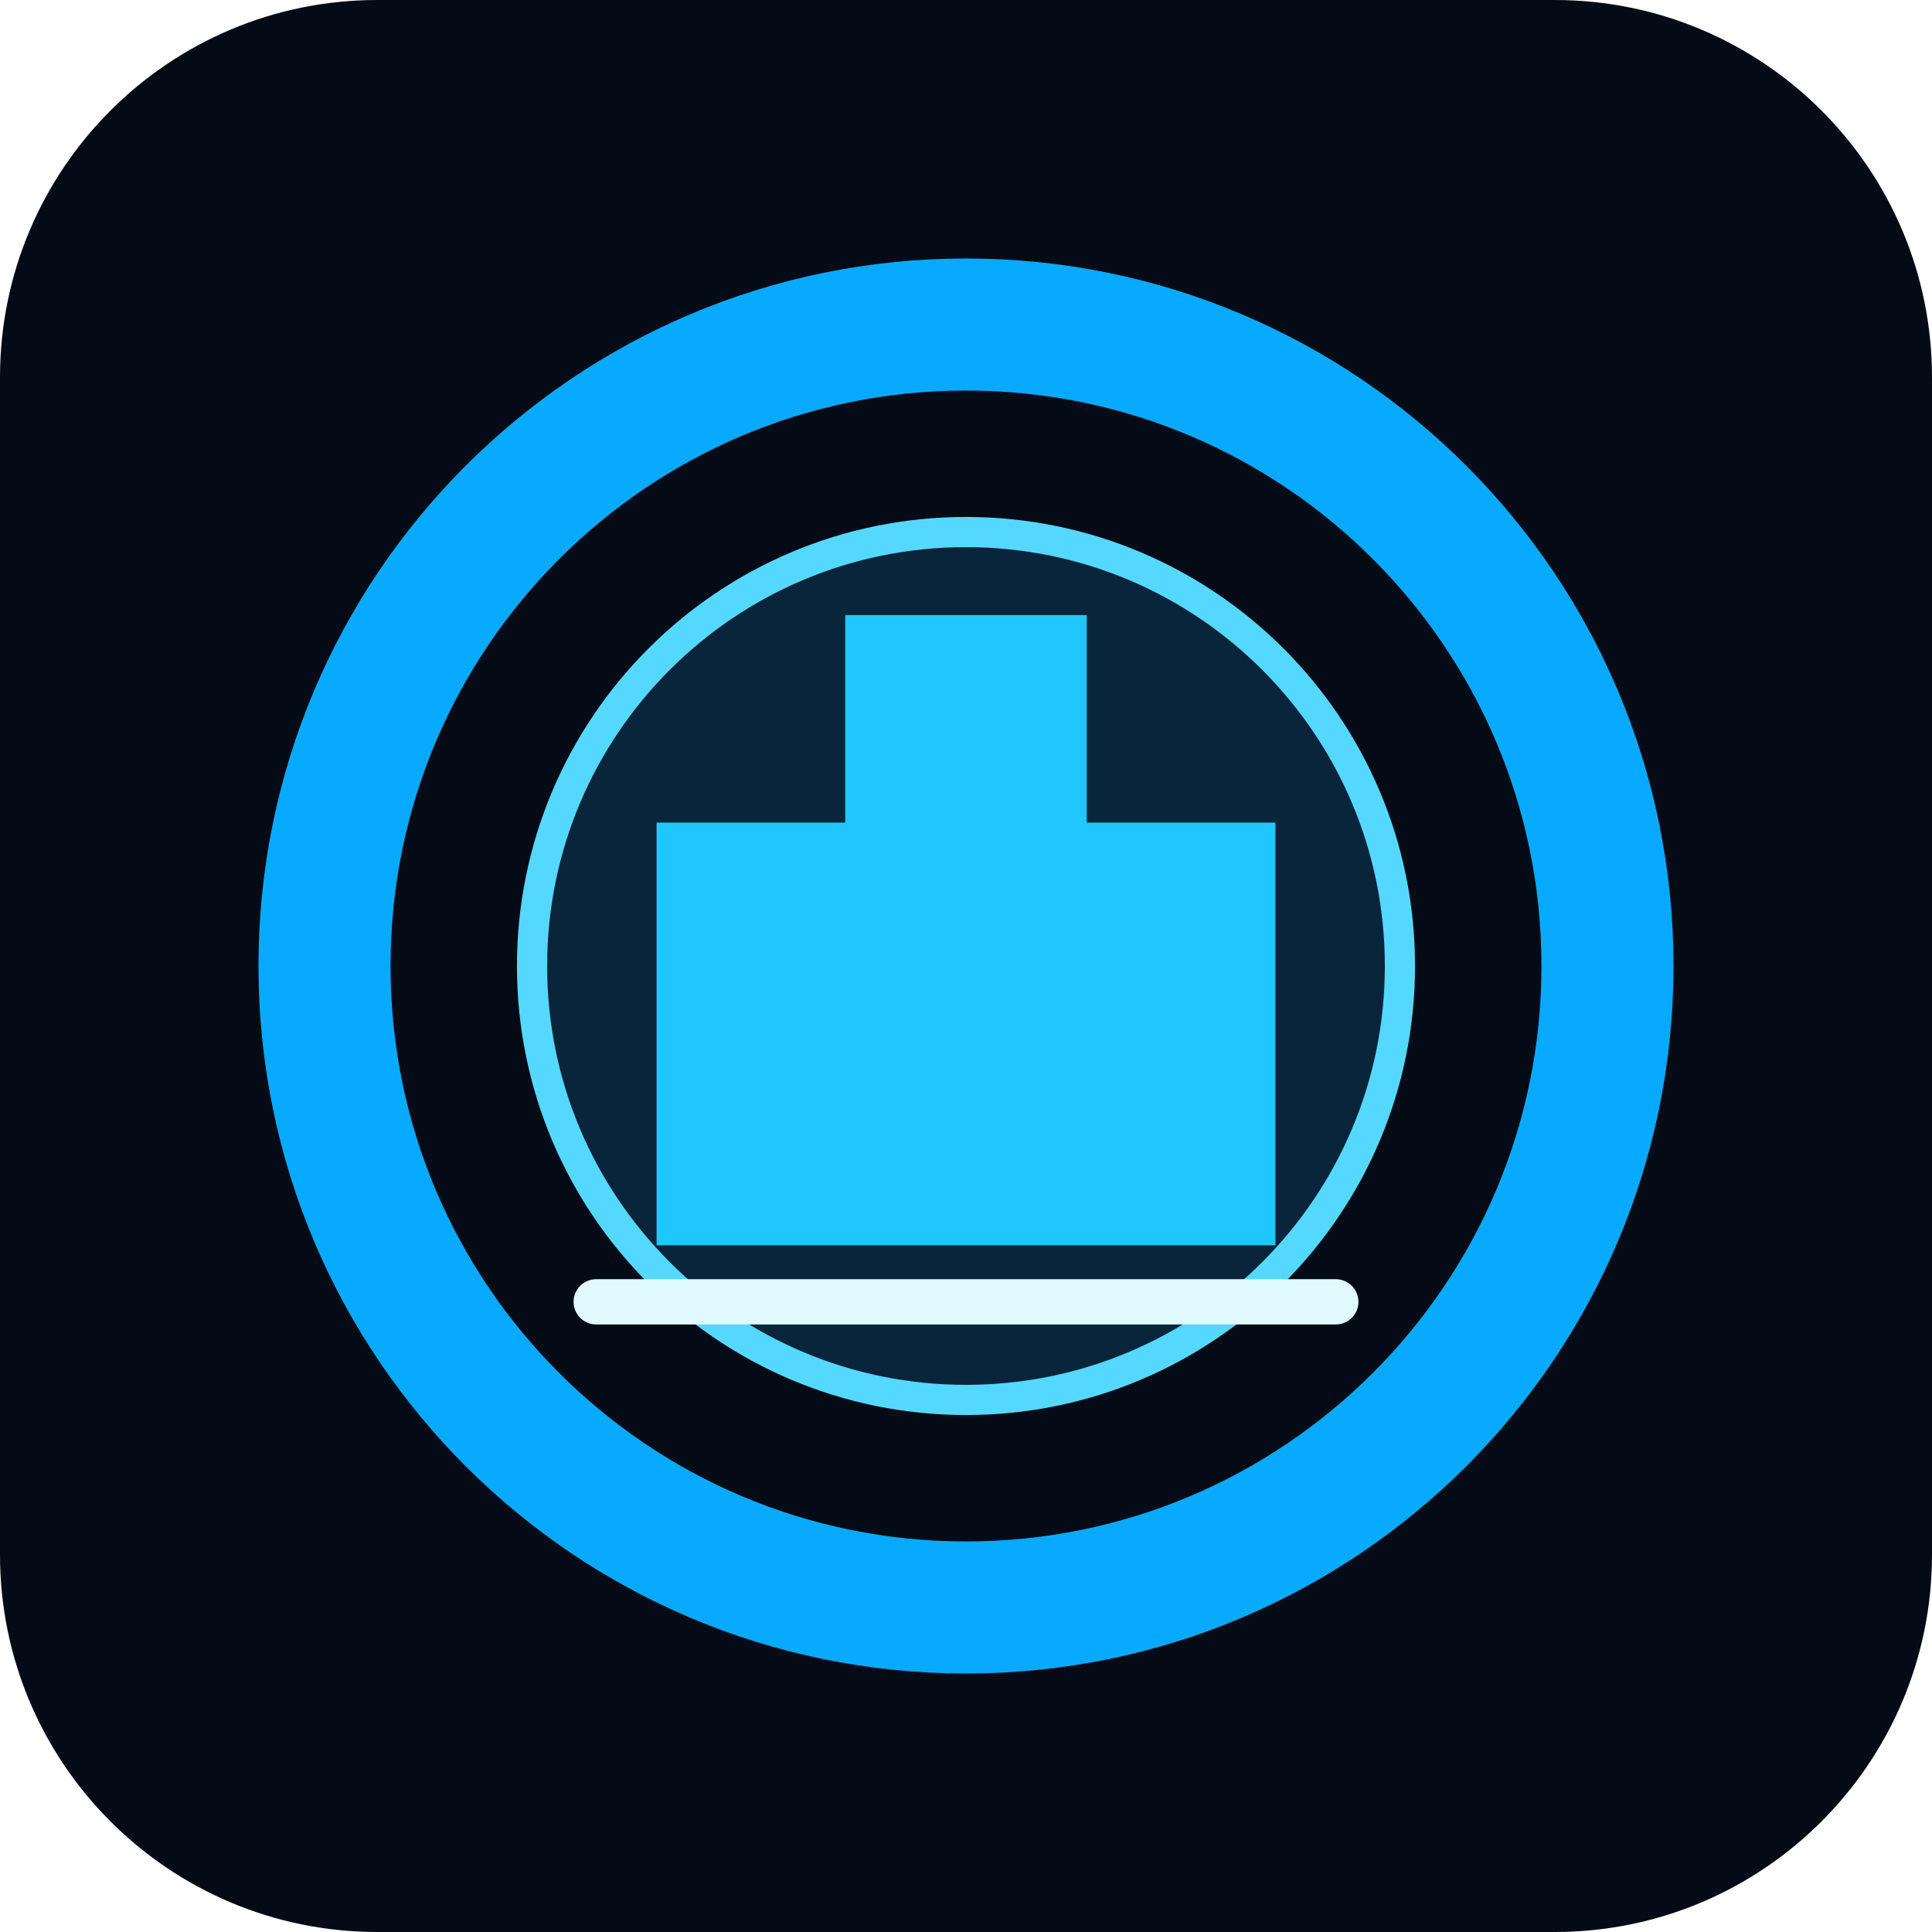
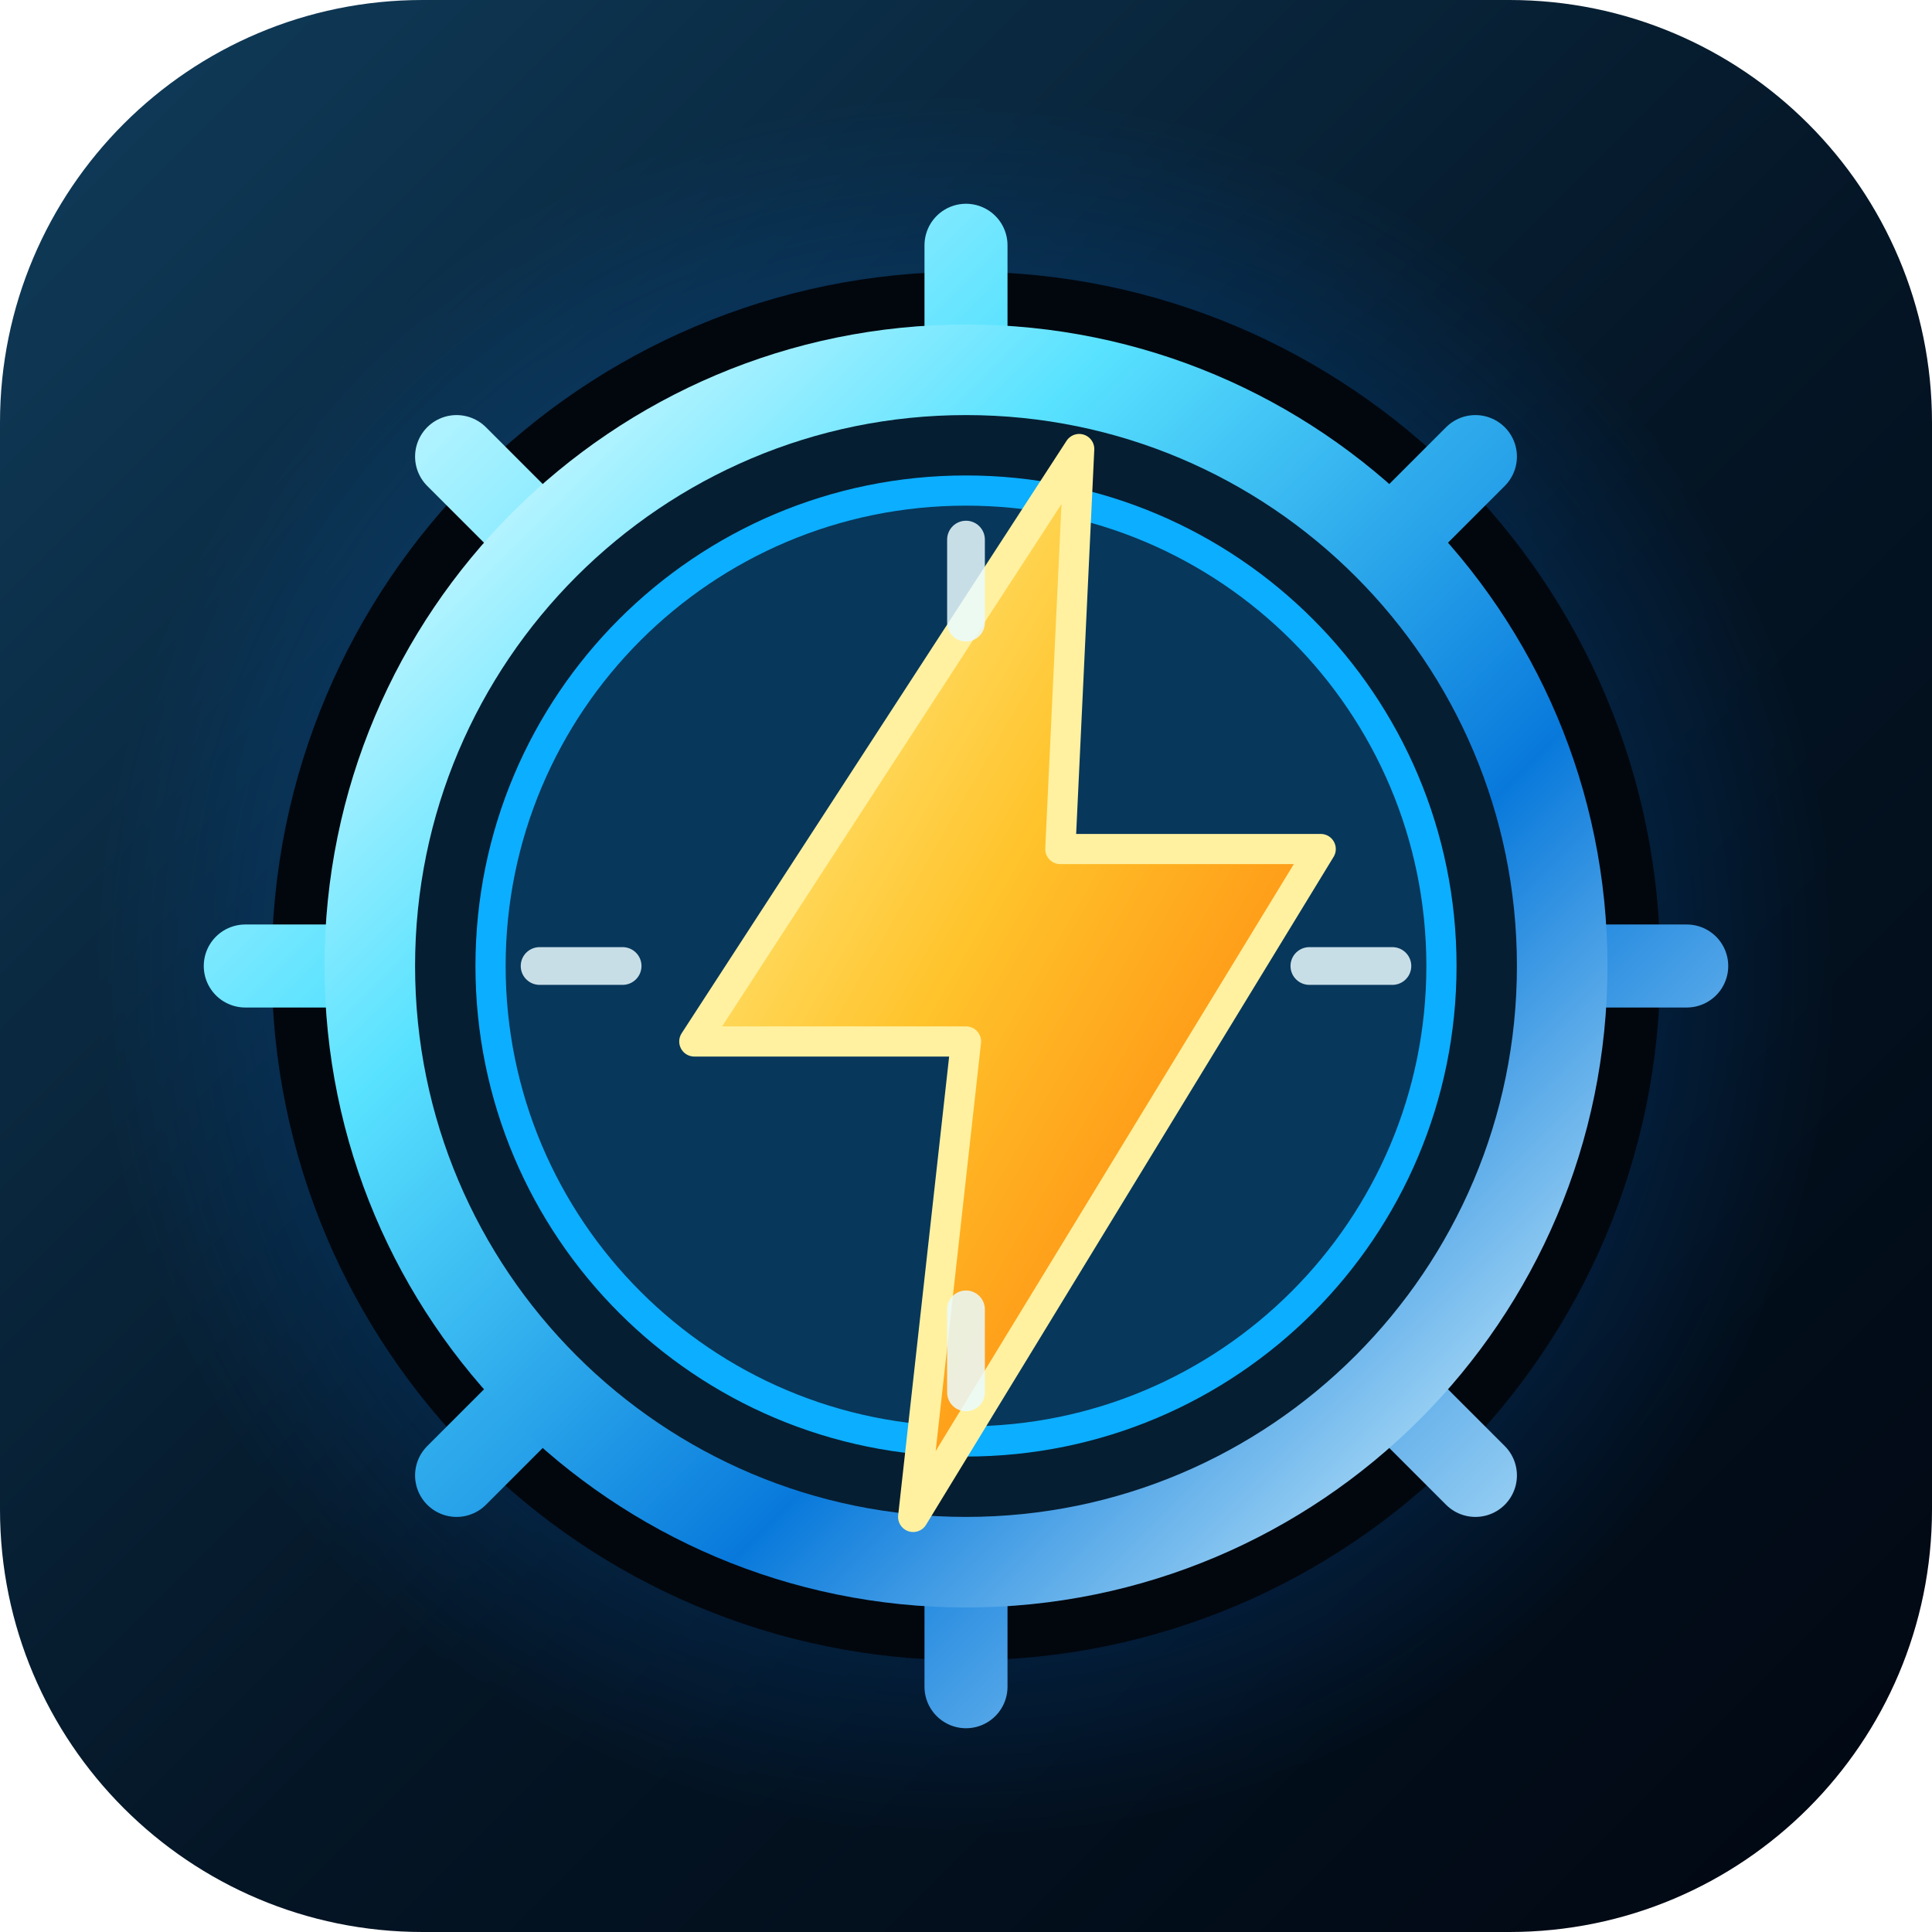
<svg xmlns="http://www.w3.org/2000/svg" viewBox="0 0 512 512">
-   <rect width="512" height="512" rx="100" fill="#030b16" />
-   <circle cx="256" cy="256" r="170" fill="none" stroke="#08aaff" stroke-width="35" />
-   <circle cx="256" cy="256" r="115" fill="#09253b" stroke="#55d8ff" stroke-width="8" />
-   <path d="M174 330V218h50v-55h64v55h50v112z" fill="#20c7ff" />
-   <path d="M158 345h196" stroke="#e0faff" stroke-width="12" stroke-linecap="round" />
+   <defs>
+     <linearGradient id="bg" x1="0" y1="0" x2="1" y2="1">
+       <stop stop-color="#103d5c" />
+       <stop offset=".55" stop-color="#041525" />
+       <stop offset="1" stop-color="#010711" />
+     </linearGradient>
+     <linearGradient id="metal" x1="0" y1="0" x2="1" y2="1">
+       <stop stop-color="#f2ffff" />
+       <stop offset=".3" stop-color="#59e2ff" />
+       <stop offset=".65" stop-color="#0879db" />
+       <stop offset="1" stop-color="#dffaff" />
+     </linearGradient>
+     <linearGradient id="bolt" x1="0" y1="0" x2="1" y2="1">
+       <stop stop-color="#fff9a4" />
+       <stop offset=".45" stop-color="#ffc32b" />
+       <stop offset="1" stop-color="#ff6a00" />
+     </linearGradient>
+     <radialGradient id="glow">
+       <stop stop-color="#007fff" stop-opacity=".55" />
+       <stop offset="1" stop-color="#007fff" stop-opacity="0" />
+     </radialGradient>
+   </defs>
+   <rect width="512" height="512" rx="112" fill="url(#bg)" />
+   <circle cx="256" cy="256" r="230" fill="url(#glow)" />
+   <circle cx="256" cy="256" r="170" fill="#04101d" stroke="#02070e" stroke-width="28" />
+   <path d="M256 65v34M256 413v34M65 256h34M413 256h34M121 121l25 25M366 366l25 25M391 121l-25 25M146 366l-25 25" stroke="url(#metal)" stroke-width="22" stroke-linecap="round" />
+   <circle cx="256" cy="256" r="158" fill="#061e32" stroke="url(#metal)" stroke-width="24" />
+   <circle cx="256" cy="256" r="126" fill="#07375b" stroke="#0caeff" stroke-width="8" />
+   <path d="M286 119 184 276h72l-14 126 108-177h-69z" fill="url(#bolt)" stroke="#fff1a0" stroke-width="8" stroke-linejoin="round" />
+   <path d="M256 143v22M256 347v22M143 256h22M347 256h22" stroke="#eafcff" stroke-width="10" stroke-linecap="round" opacity=".85" />
</svg>
